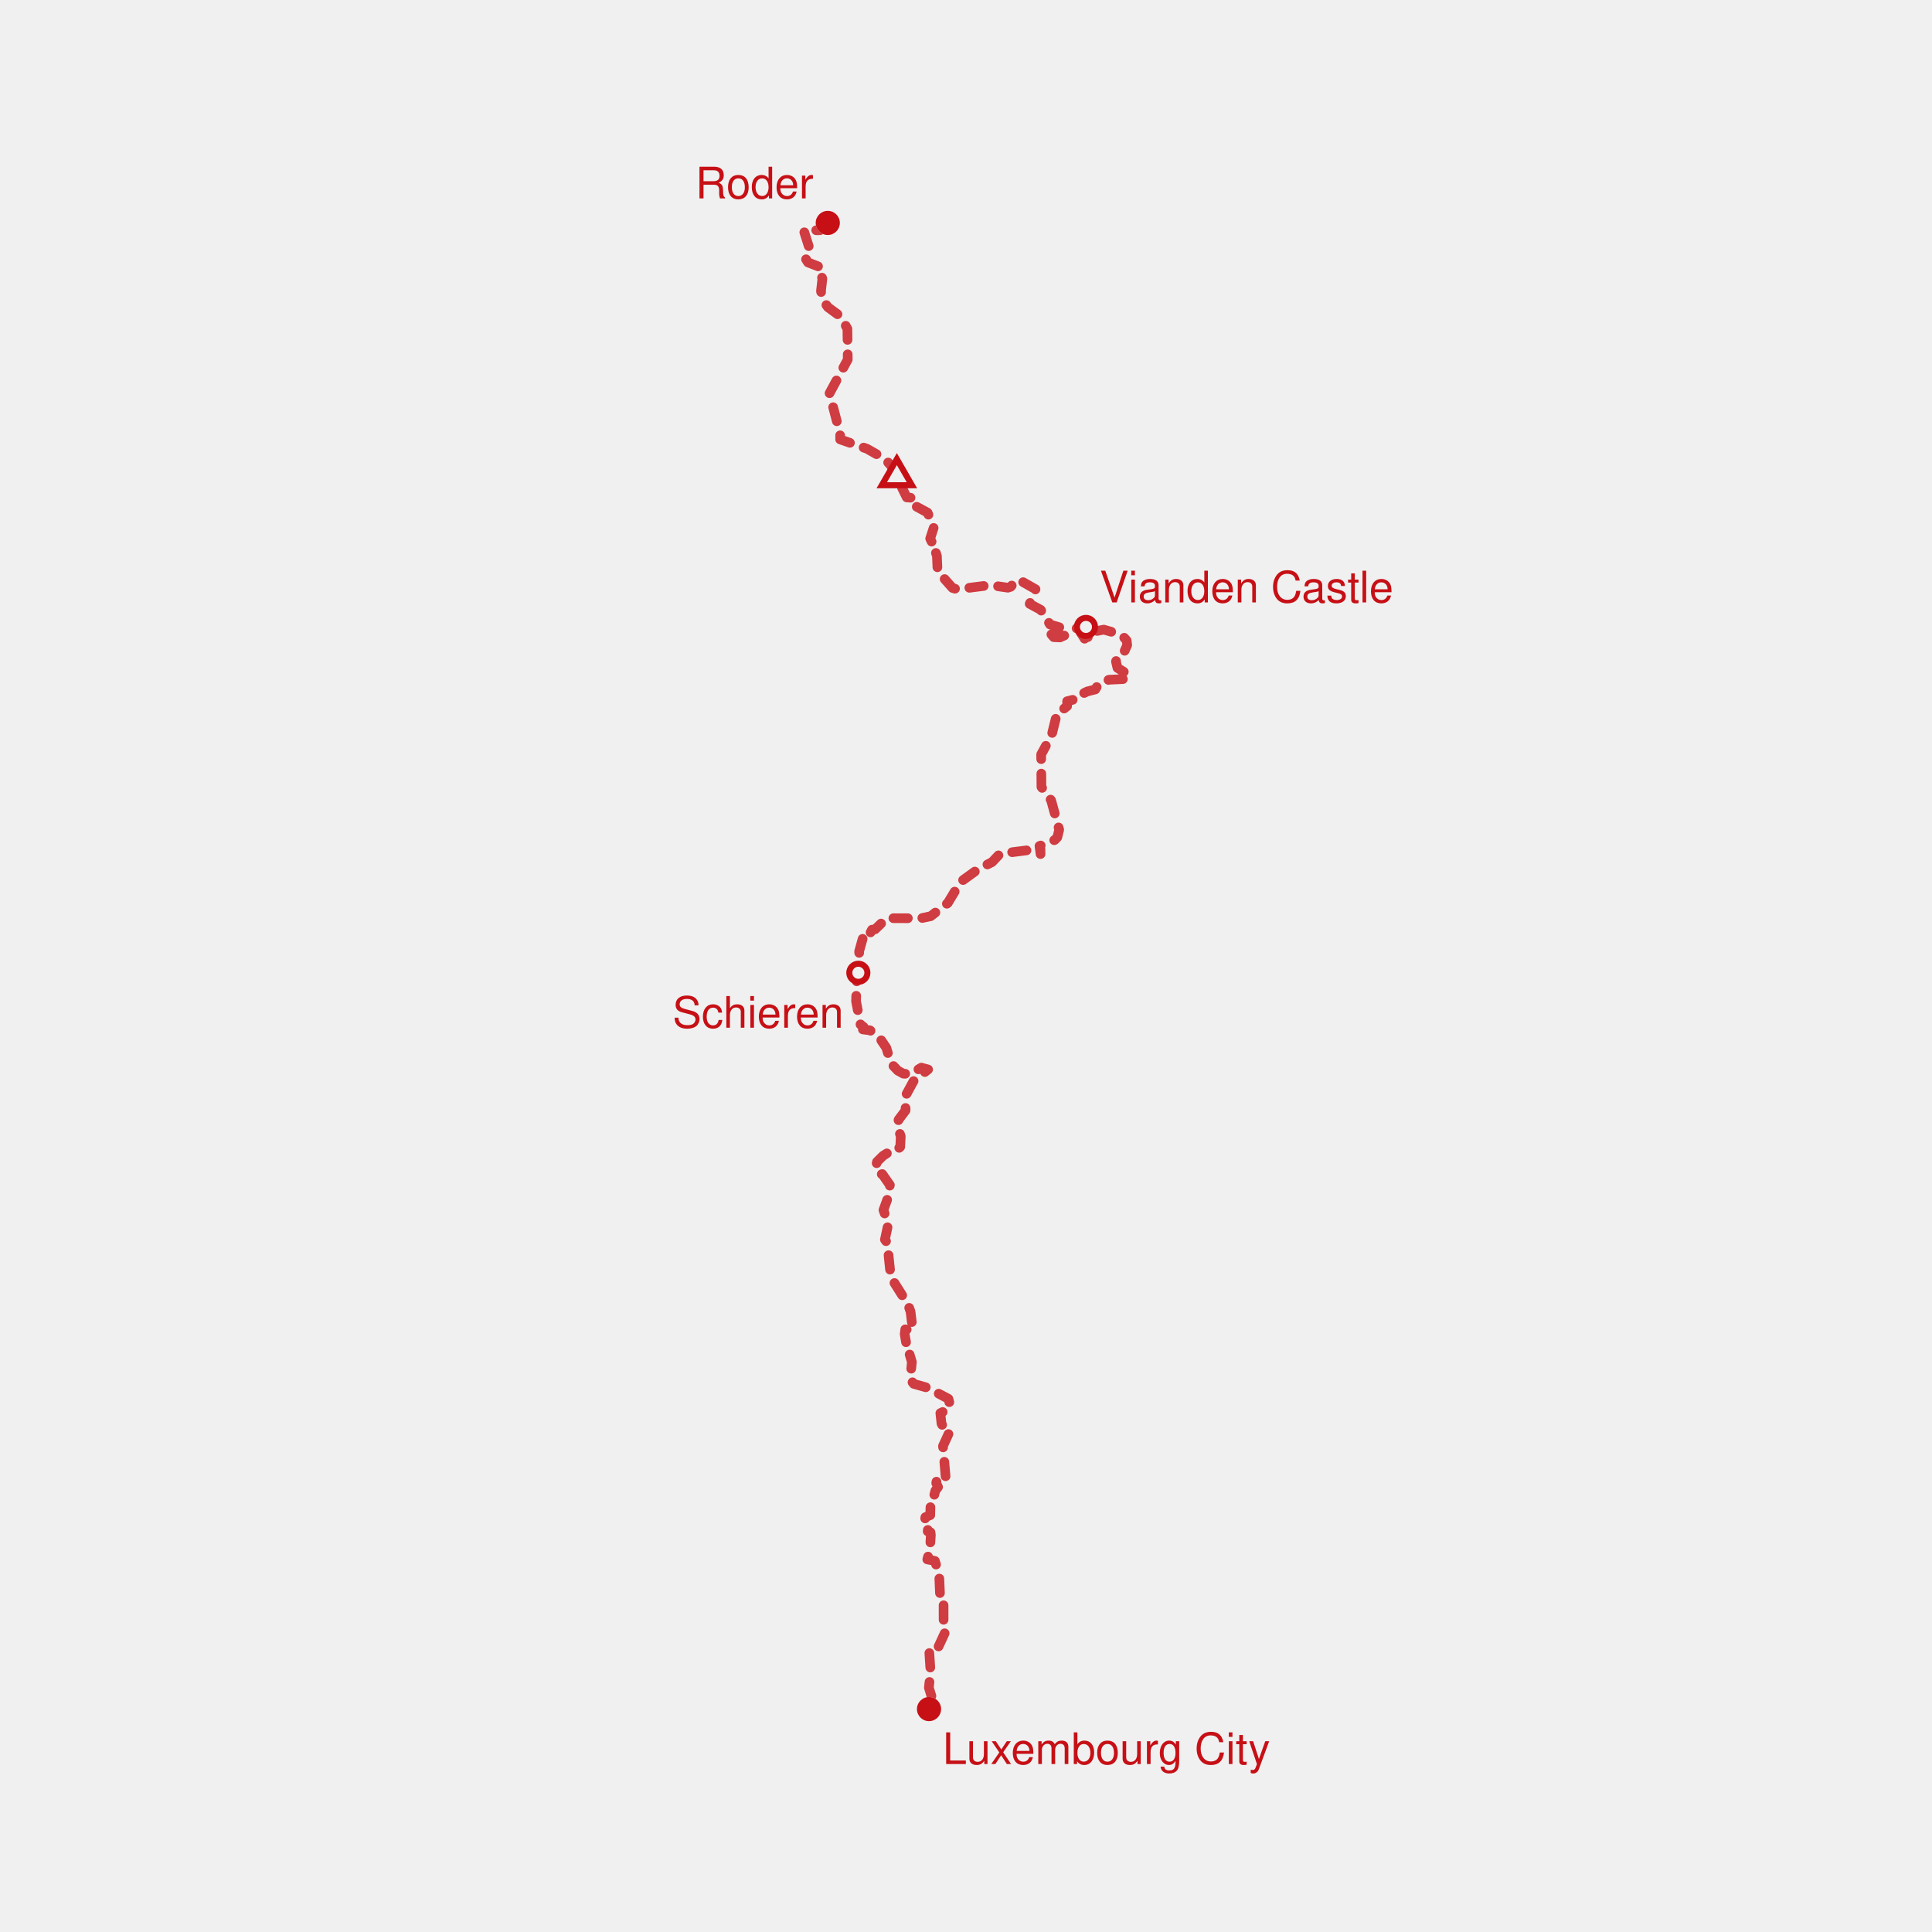
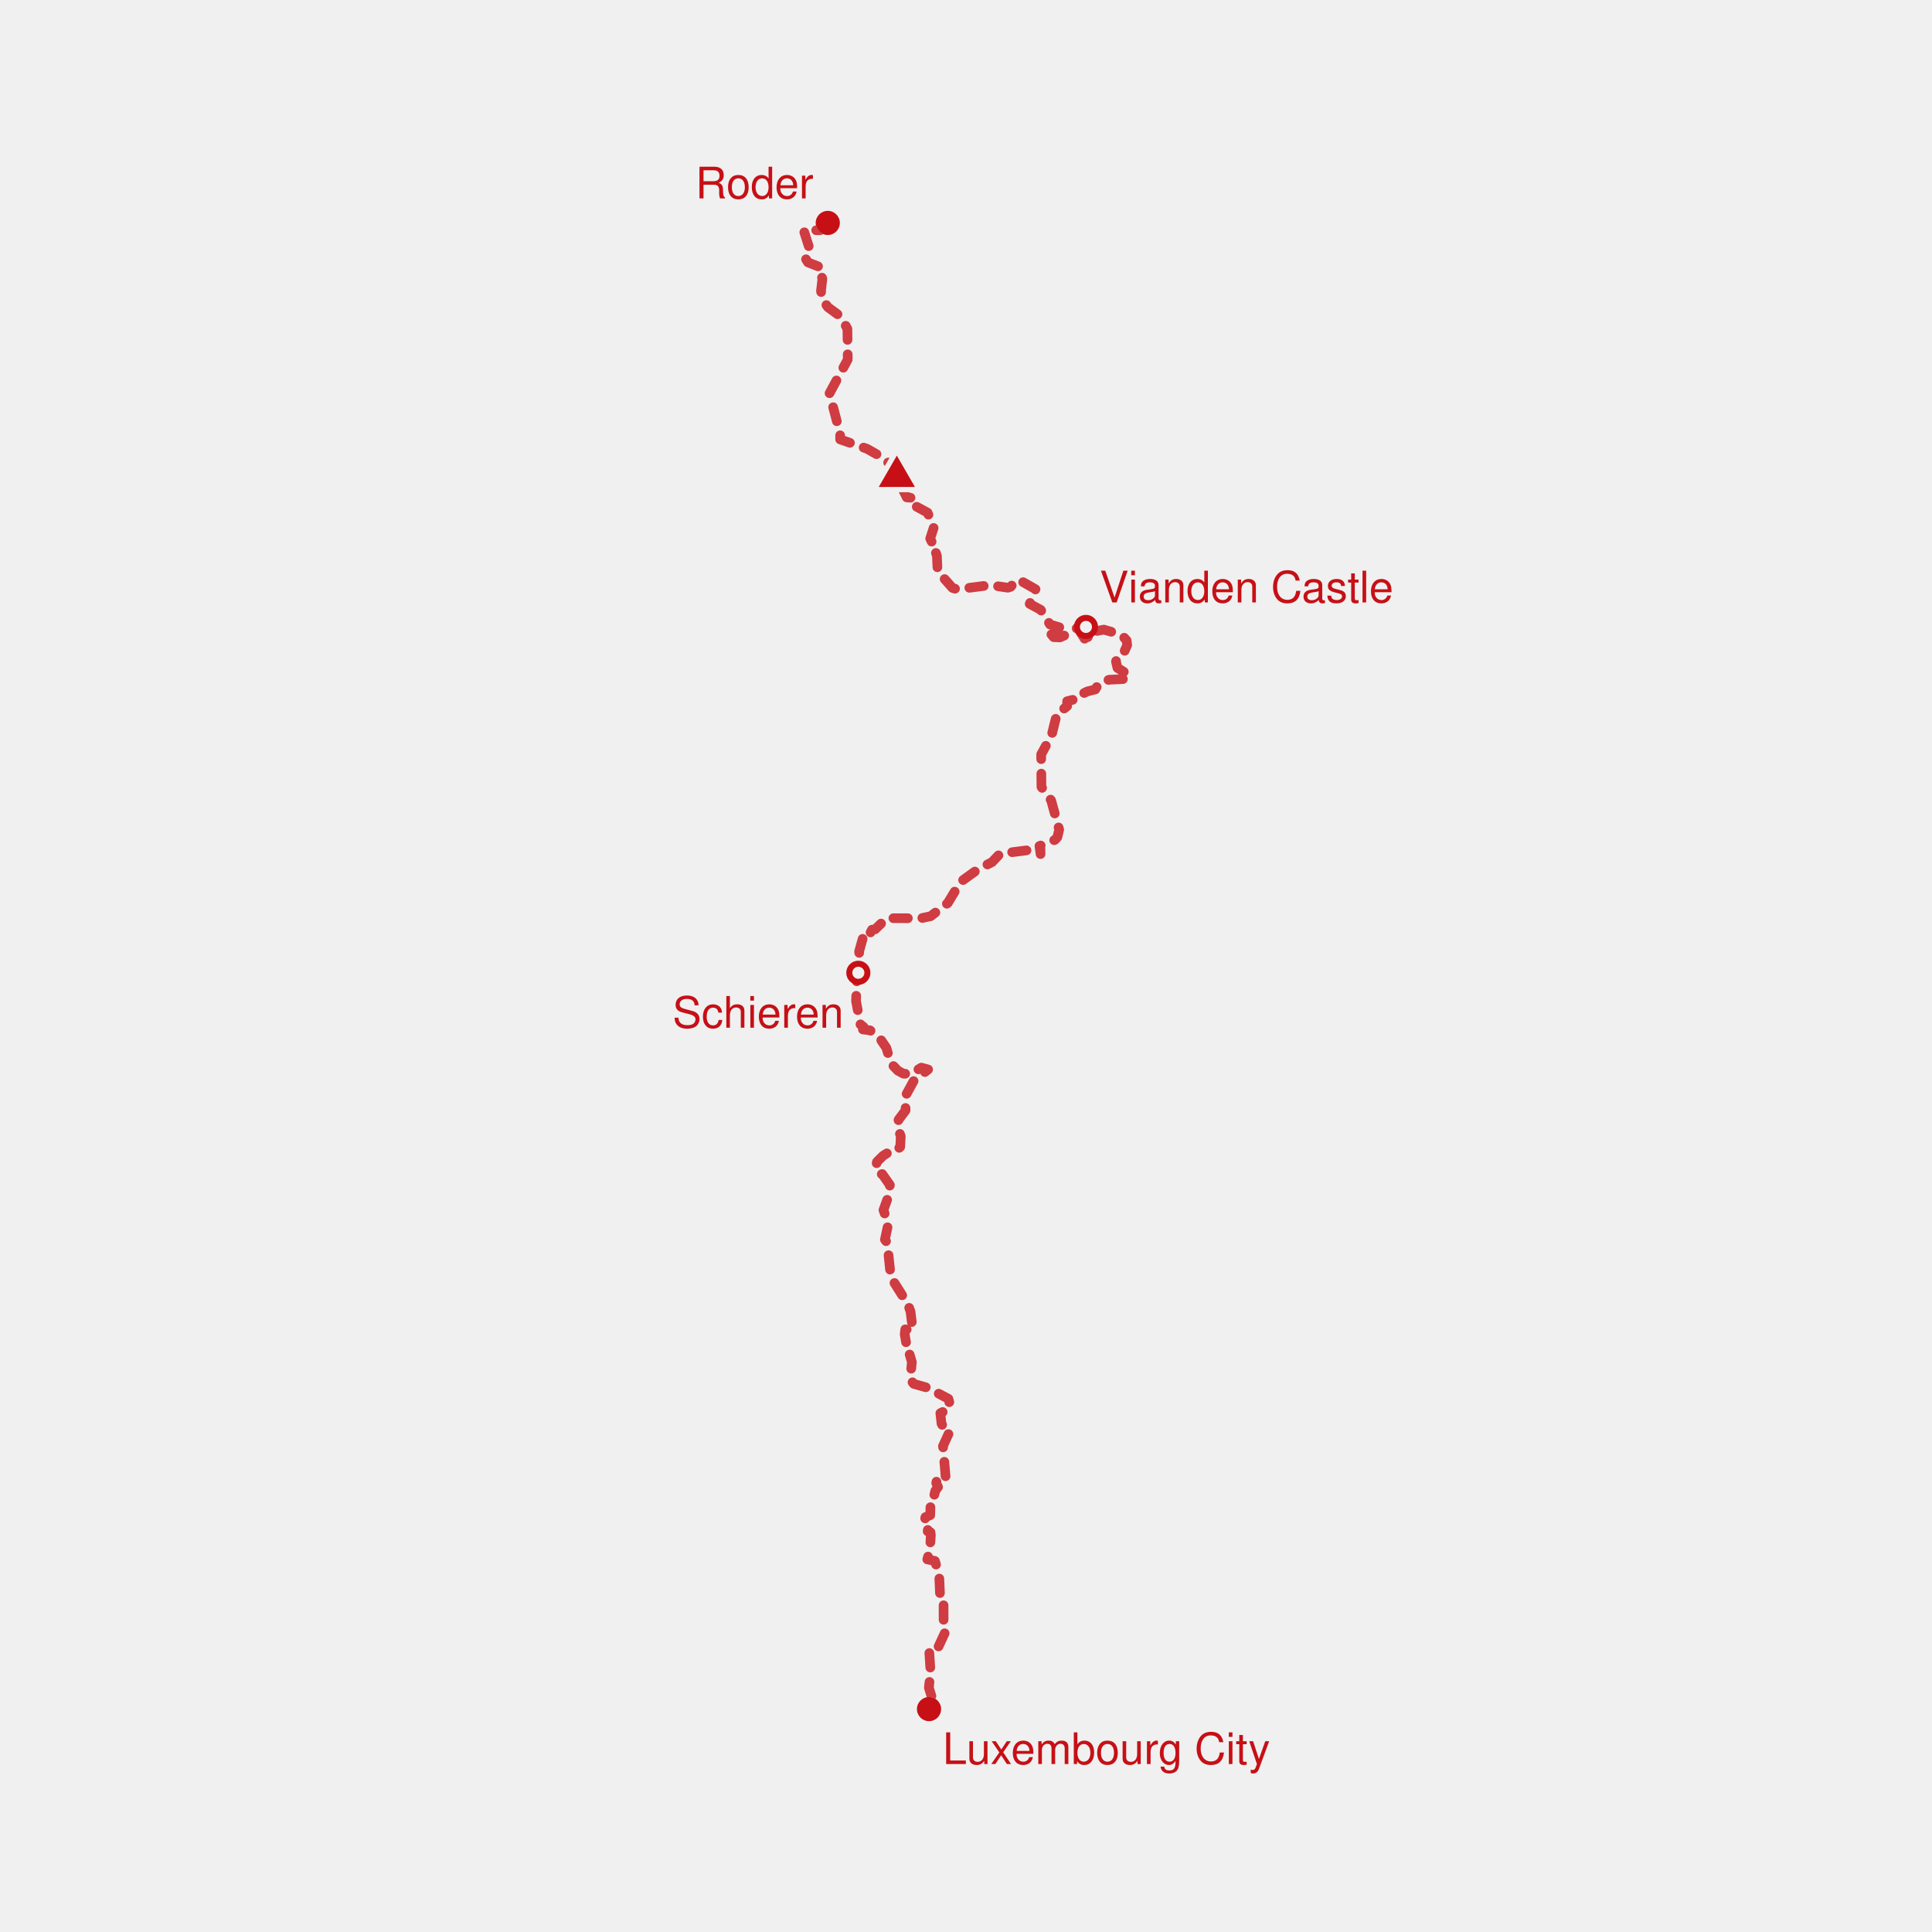
<svg xmlns="http://www.w3.org/2000/svg" version="1.1" viewBox="0 0 800 800">
  <style>
    .line {
      fill: none;
      stroke-width: 4;
      stroke: #C61016;
      stroke-opacity: 0.8;
      stroke-linejoin: round;
      stroke-dasharray: 6 6;
      stroke-linecap: round;
    }
  </style>
  <style>
    .flying {
      stroke-dasharray: 2 8;
    }
  </style>
  <style>
    .ferry {
      stroke-dasharray: 2 12;
    }
  </style>
  <style>
    .stage {
      r: 5;
      fill: #C61016;
    }
  </style>
  <style>
    .home {
      fill: #C61016;
    }
  </style>
  <style>
    .partialAttendance {
      opacity: 0.5;
    }
  </style>
  <style>
    .dayStop {
      r: 3.75;
      fill: none;
      stroke: #C61016;
      stroke-width: 2.5;
    }
  </style>
  <style>
    .label {
      font-family: Helvetica;
      font-size: 18px;
      fill: #C61016;
    }
  </style>
  <style>
    .labelRect {
      display: none;
    }
  </style>
  <style>
    .elevationMarker {
-       fill: none;
-       stroke: #C61016;
-       stroke-width: 2.5;
+       fill: #C61016;
    }
  </style>
  <defs>
    <mask id="SvgjsMask1009">
      <rect width="800" height="800" x="0" y="0" fill="white" />
      <circle r="5" cx="342.765" cy="92.308" fill="black" />
      <circle r="5" cx="384.689" cy="707.692" fill="black" />
      <circle r="3.5" cx="449.673" cy="259.599" fill="black" />
      <circle r="3.5" cx="355.424" cy="402.807" fill="black" />
-       <polygon points="371.365,190.105 365.115,200.93 377.615,200.93" fill="black" />
+       <polygon points="371.365,188.662 363.865,201.652 378.865,201.652" transform="matrix(1.5,0,0,1.5,-185.6825,-98.66089)" fill="black" />
    </mask>
  </defs>
  <path d="M342.765 92.308L339.561 95.329L332.798 95.399L335.094 102.605L333.296 106.624L334.577 108.661L340.3 110.892L339.641 112.791L340.531 115.451L339.953 120.508L340.46 123.903L342.809 127.186L348.175 131.134L350.899 136.19L351.032 148.877L343.477 162.863L347.882 179.657L347.891 181.955L359.015 185.83L366.446 190.052L368.991 192.889L375.469 205.966L378.913 206.243L378.762 209.384L384.075 212.262L386.709 218.253L385.169 223.012L385.792 224.34L387.163 224.796L386.567 226.041L387.955 230.191L388.231 236.498L394.398 243.441L396.32 244.035L410.007 242.293L417.349 243.358L418.506 242.984L420.802 240.218L422.297 240.287L428.784 243.98L426.373 250.051L430.947 252.526L434.791 258.596L438.627 259.73L437.826 261.181L434.151 261.292L436.322 263.836L438.912 263.946L444.056 261.679L446.2 259.84L449.297 264.79L451.495 265.26L452.163 265.066L452.109 264.043L449.644 263.711L448.265 259.826L450.436 262.039L457.066 260.711L462.975 262.426L465.334 263.877L466.526 265.218L466.748 267.126L465.476 269.988L462.468 271.868L462.103 273.969L462.717 276.568L467.238 279.346L466.944 281.115L459.238 281.461L455.073 282.912L453.533 285.483L450.223 286.312L444.856 288.951L444.972 289.587L441.875 290.361L441.875 292.406L439.891 293.982L439.437 296.068L437.239 297.243L435.468 304.414L431.125 312.386L431.232 325.854L435.263 331.434L438.591 343.546L437.817 346.708L436.758 347.812L430.422 350.311L430.867 353.653L430.822 351.388L414.074 353.515L410.808 356.966L404.988 359.934L397.753 365.166L392.458 373.931L385.374 379.383L381.325 380.239L367.122 380.197L362.379 384.807L361.07 384.972L359.139 388.615L357.529 387.58L355.749 393.942L356.033 401.034L354.779 404.731L354.476 414.594L356.318 424.222L357.573 425.215L357.297 426.263L360.252 426.635L364.105 429.601L367.015 433.876L368.928 440.343L371.776 443.321L374.054 444.576L376.991 444.741L381.494 442.08L384.306 442.852L378.273 447.678L374.935 453.799L374.971 459.796L372.114 463.614L371.402 465.888L372.986 470.533L372.764 474.916L372.097 475.536L371.046 475.15L365.654 478.595L363.144 481.062L362.708 482.895L364.292 486.422L365.315 486.147L368.483 490.68L367.656 495.97L365.823 501.04L367.807 506.812L366.428 513.272L367.398 514.663L368.875 528.89L375.968 540.112L377.045 543.154L377.961 550.863L374.846 550.451L374.615 552.474L375.247 556.232L375.808 556.122L376.591 557.966L376.368 559.866L377.587 563.995L376.875 571.151L378.362 573.023L384.173 574.674L392.716 579.215L393.099 580.591L391.924 580.921L392.049 583.824L389.379 585.159L389.85 589.479L391.007 591.722L393.392 592.382L390.473 598.765L391.604 612.08L388.017 611.942L387.67 614.129L388.435 615.752L387.314 617.251L386.015 622.366L385.321 622.339L385.196 627.399L383.185 628.224L382.936 629.626L384.502 630.053L384.137 634.095L385.294 634.48L385.445 635.593L385.063 641.684L383.968 645.711L387.127 646.344L388.889 652.062L389.361 663.043L389.486 663.964L390.714 664.321L390.723 671.975L391.897 674.724L388.364 682.363L385.472 682.239L384.76 683.572L385.321 692.172L384.627 698.861L385.828 702.748L384.822 703.339L384.689 707.692 " class="line bicycling" mask="url(#SvgjsMask1009)" />
  <circle r="5" cx="342.765" cy="92.308" class="stage" />
  <circle r="5" cx="384.689" cy="707.692" class="stage" />
  <circle r="3.5" cx="449.673" cy="259.599" class="dayStop" />
  <circle r="3.5" cx="355.424" cy="402.807" class="dayStop" />
-   <polygon points="371.365,190.105 365.115,200.93 377.615,200.93" class="elevationMarker" />
+   <polygon points="371.365,188.662 363.865,201.652 378.865,201.652" class="elevationMarker" />
  <rect width="122.58" height="21.6" x="455.33" y="232.342" opacity="0.2" fill="green" class="labelRect" />
  <text x="455.33" y="249.444" class="label">
    <tspan dy="0" x="455.33">Vianden Castle</tspan>
  </text>
  <rect width="71.28" height="21.6" x="278.487" y="408.463" opacity="0.2" fill="green" class="labelRect" />
  <text x="278.487" y="425.565" class="label">
    <tspan dy="0" x="278.487">Schieren</tspan>
  </text>
  <rect width="49.14" height="21.6" x="287.968" y="65.051" opacity="0.2" fill="green" class="labelRect" />
  <text x="287.968" y="82.152" class="label">
    <tspan dy="0" x="287.968">Roder</tspan>
  </text>
  <rect width="136.44" height="21.6" x="390.346" y="713.349" opacity="0.2" fill="green" class="labelRect" />
  <text x="390.346" y="730.451" class="label">
    <tspan dy="0" x="390.346">Luxembourg City</tspan>
  </text>
</svg>
